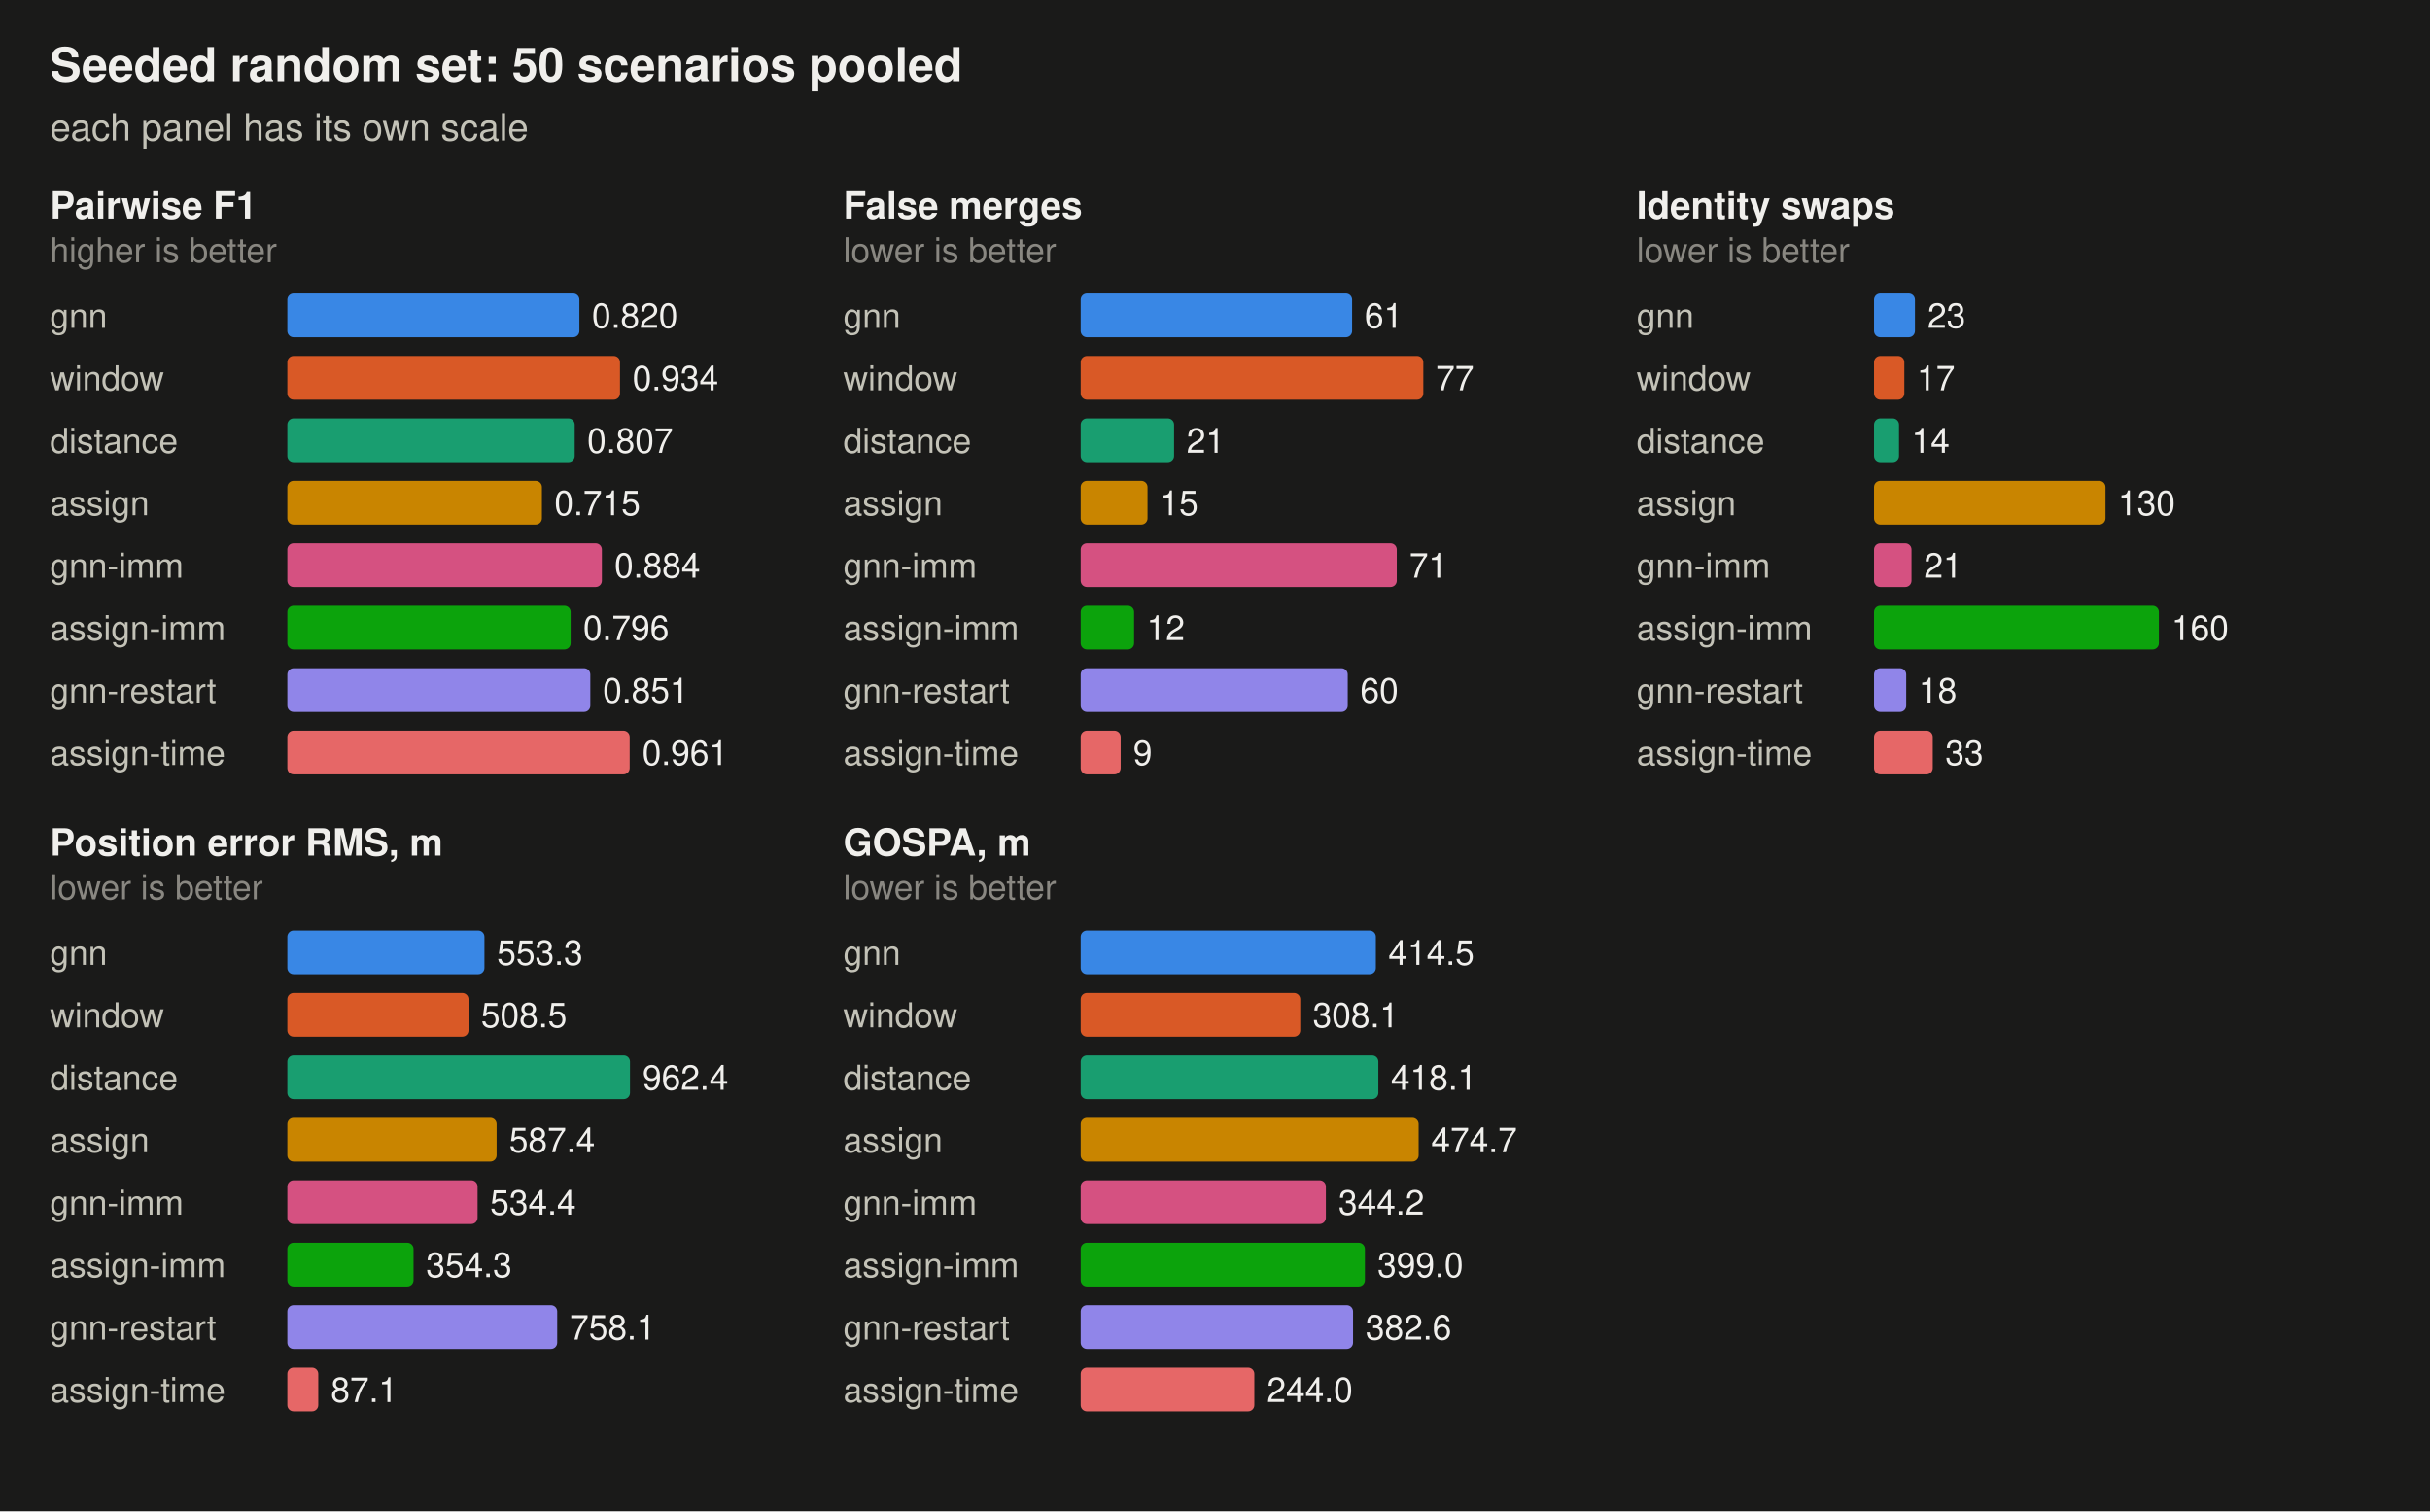
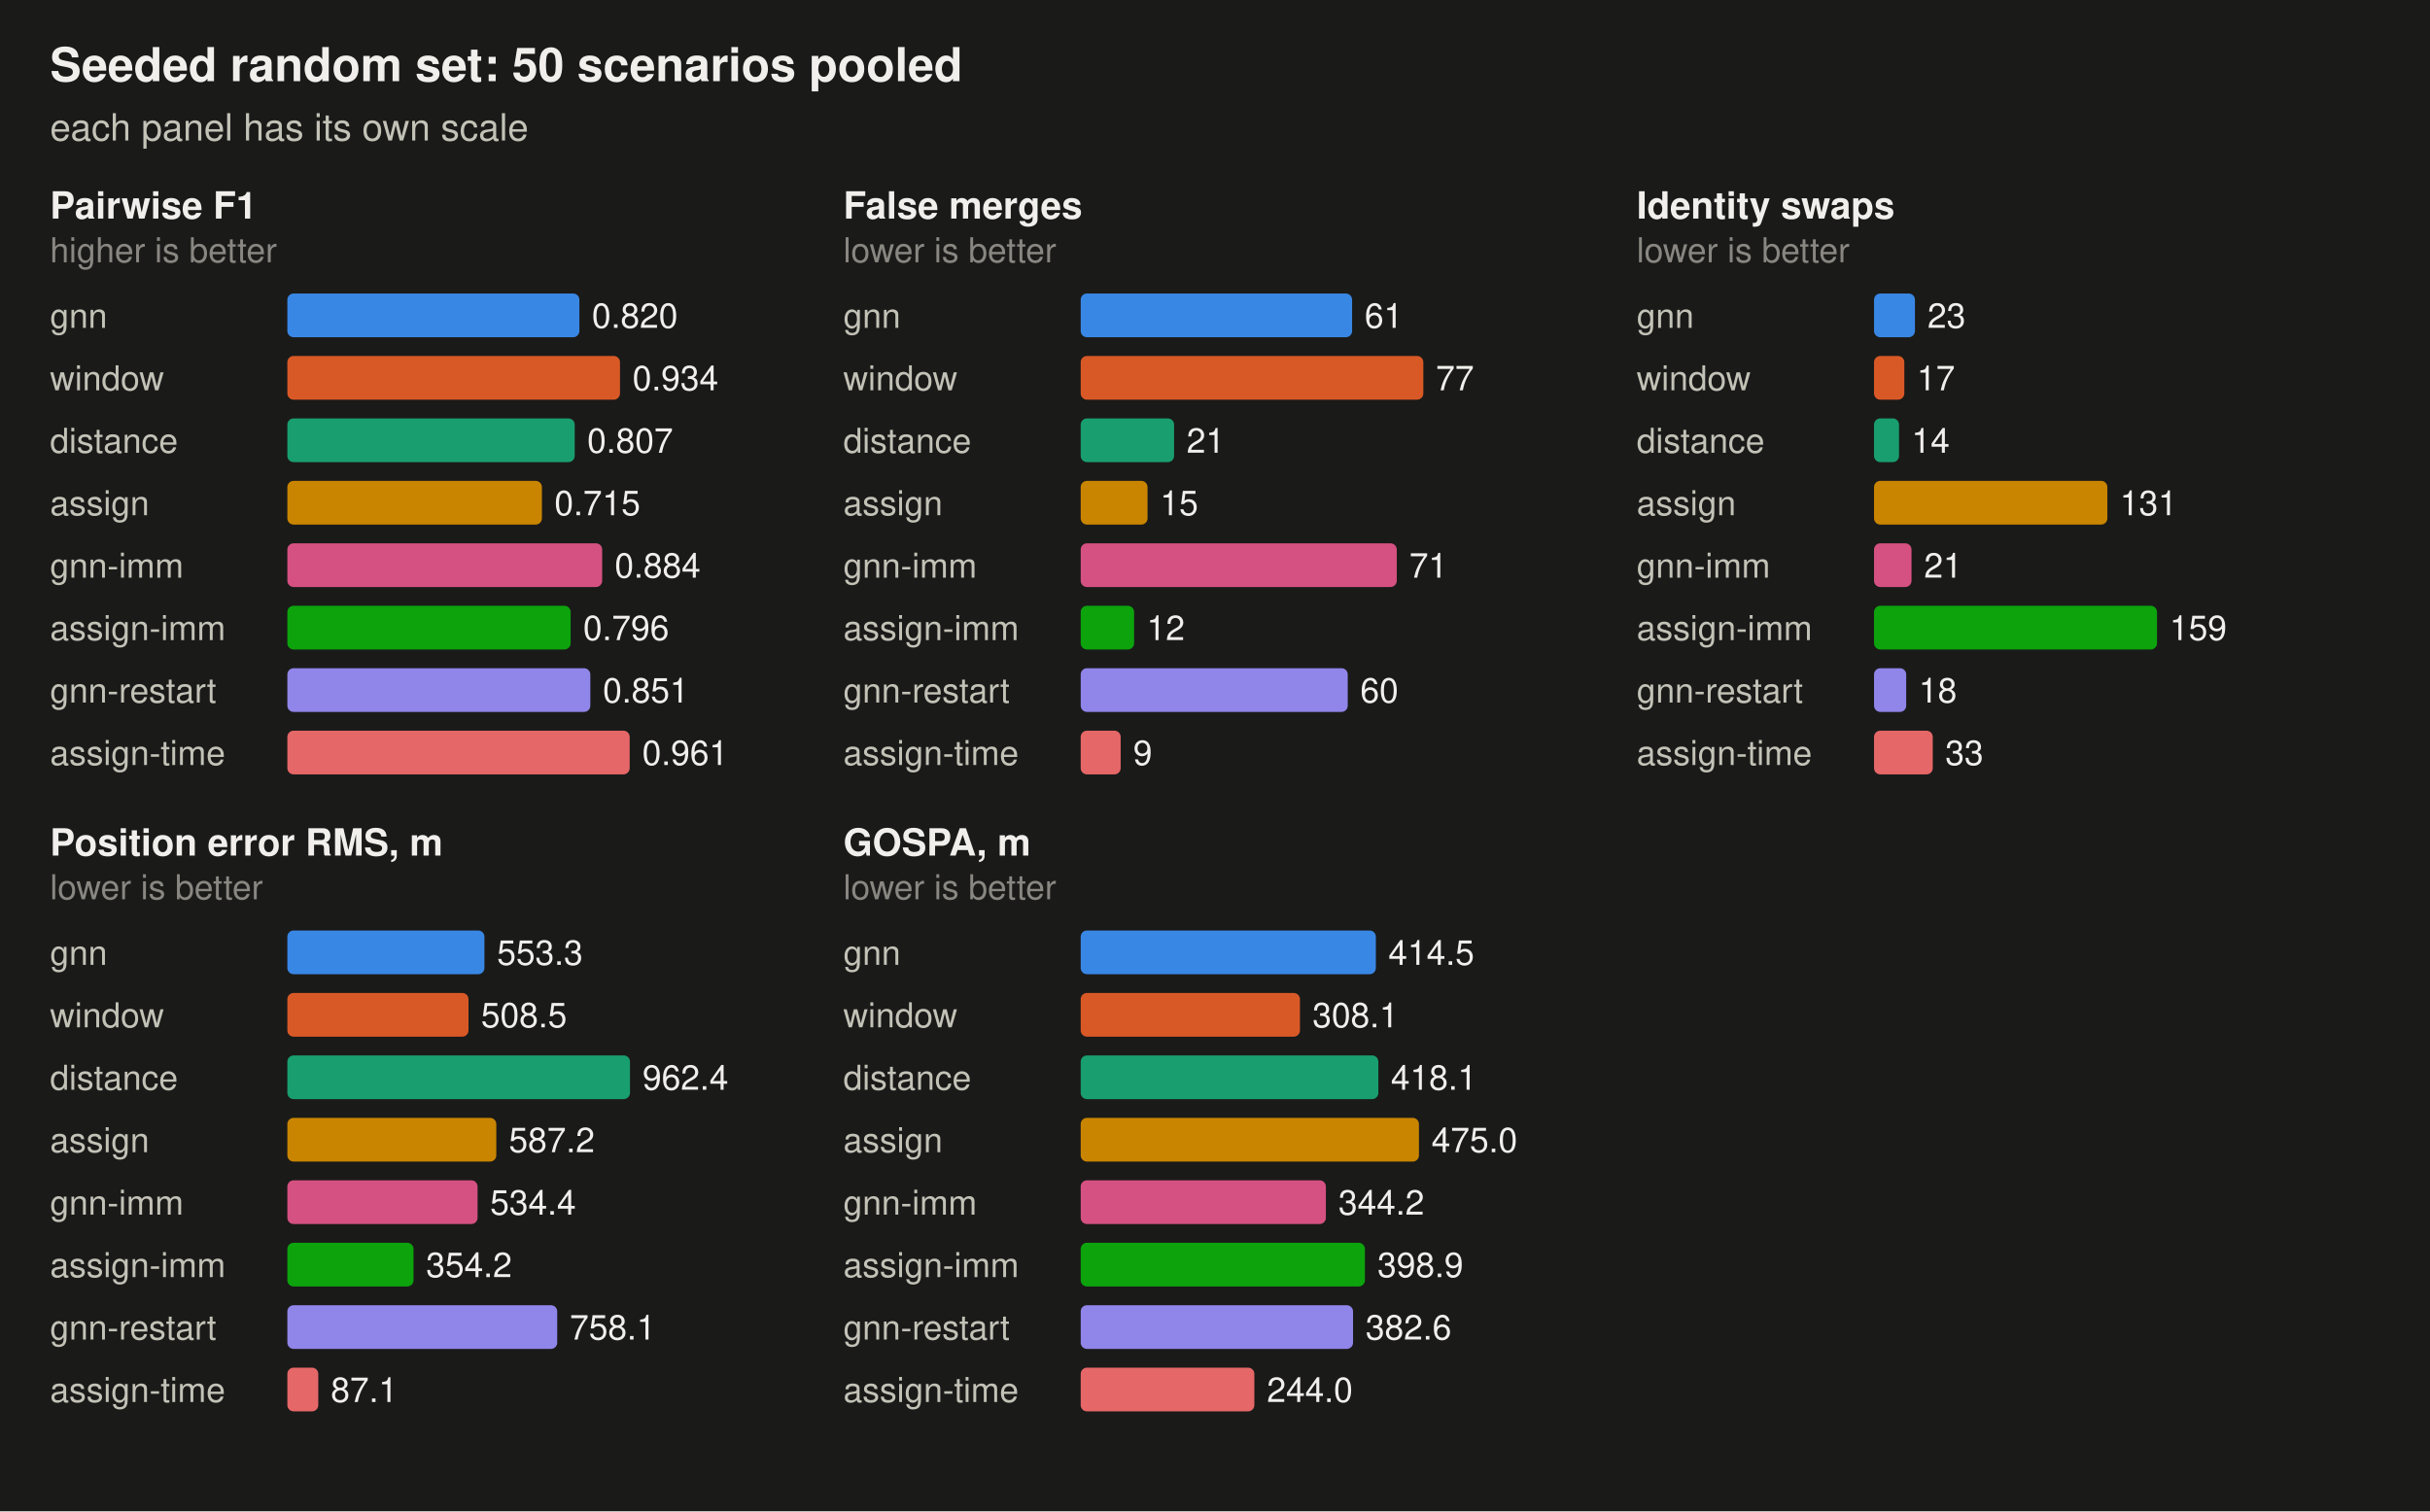
<svg xmlns="http://www.w3.org/2000/svg" width="778" height="484" viewBox="0 0 778 484" font-family="-apple-system, BlinkMacSystemFont, 'Segoe UI', Helvetica, Arial, sans-serif" role="img" aria-label="Seeded random set: 50 scenarios pooled">
  <rect width="100%" height="100%" fill="#1a1a19" />
  <text x="16" y="26" font-size="15" font-weight="600" fill="#f0efec">Seeded random set: 50 scenarios pooled</text>
  <text x="16" y="45" font-size="12" fill="#c3c2b7">each panel has its own scale</text>
  <text x="16" y="70" font-size="12" font-weight="600" fill="#f0efec">Pairwise F1</text>
  <text x="16" y="84" font-size="11" fill="#898781">higher is better</text>
  <text x="16" y="105" font-size="11" fill="#c3c2b7">gnn</text>
  <rect x="92" y="94" width="93.5" height="14" rx="2" fill="#3987e5" />
  <text x="189.5" y="105" font-size="11" fill="#f0efec">0.820</text>
  <text x="16" y="125" font-size="11" fill="#c3c2b7">window</text>
  <rect x="92" y="114" width="106.5" height="14" rx="2" fill="#d95926" />
  <text x="202.5" y="125" font-size="11" fill="#f0efec">0.934</text>
  <text x="16" y="145" font-size="11" fill="#c3c2b7">distance</text>
  <rect x="92" y="134" width="92.0" height="14" rx="2" fill="#199e70" />
  <text x="188.0" y="145" font-size="11" fill="#f0efec">0.807</text>
  <text x="16" y="165" font-size="11" fill="#c3c2b7">assign</text>
  <rect x="92" y="154" width="81.5" height="14" rx="2" fill="#c98500" />
  <text x="177.5" y="165" font-size="11" fill="#f0efec">0.715</text>
  <text x="16" y="185" font-size="11" fill="#c3c2b7">gnn-imm</text>
-   <rect x="92" y="174" width="100.7" height="14" rx="2" fill="#d55181" />
-   <text x="196.7" y="185" font-size="11" fill="#f0efec">0.884</text>
+   <rect x="92" y="174" width="100.8" height="14" rx="2" fill="#d55181" />
+   <text x="196.8" y="185" font-size="11" fill="#f0efec">0.884</text>
  <text x="16" y="205" font-size="11" fill="#c3c2b7">assign-imm</text>
  <rect x="92" y="194" width="90.7" height="14" rx="2" fill="#0ca30c" />
  <text x="186.7" y="205" font-size="11" fill="#f0efec">0.796</text>
  <text x="16" y="225" font-size="11" fill="#c3c2b7">gnn-restart</text>
  <rect x="92" y="214" width="97.0" height="14" rx="2" fill="#9085e9" />
  <text x="193.0" y="225" font-size="11" fill="#f0efec">0.851</text>
  <text x="16" y="245" font-size="11" fill="#c3c2b7">assign-time</text>
  <rect x="92" y="234" width="109.6" height="14" rx="2" fill="#e66767" />
  <text x="205.6" y="245" font-size="11" fill="#f0efec">0.961</text>
  <text x="270" y="70" font-size="12" font-weight="600" fill="#f0efec">False merges</text>
  <text x="270" y="84" font-size="11" fill="#898781">lower is better</text>
  <text x="270" y="105" font-size="11" fill="#c3c2b7">gnn</text>
  <rect x="346" y="94" width="86.9" height="14" rx="2" fill="#3987e5" />
  <text x="436.9" y="105" font-size="11" fill="#f0efec">61</text>
  <text x="270" y="125" font-size="11" fill="#c3c2b7">window</text>
  <rect x="346" y="114" width="109.7" height="14" rx="2" fill="#d95926" />
  <text x="459.7" y="125" font-size="11" fill="#f0efec">77</text>
  <text x="270" y="145" font-size="11" fill="#c3c2b7">distance</text>
  <rect x="346" y="134" width="29.9" height="14" rx="2" fill="#199e70" />
  <text x="379.9" y="145" font-size="11" fill="#f0efec">21</text>
  <text x="270" y="165" font-size="11" fill="#c3c2b7">assign</text>
  <rect x="346" y="154" width="21.4" height="14" rx="2" fill="#c98500" />
  <text x="371.4" y="165" font-size="11" fill="#f0efec">15</text>
  <text x="270" y="185" font-size="11" fill="#c3c2b7">gnn-imm</text>
  <rect x="346" y="174" width="101.2" height="14" rx="2" fill="#d55181" />
  <text x="451.2" y="185" font-size="11" fill="#f0efec">71</text>
  <text x="270" y="205" font-size="11" fill="#c3c2b7">assign-imm</text>
  <rect x="346" y="194" width="17.1" height="14" rx="2" fill="#0ca30c" />
  <text x="367.1" y="205" font-size="11" fill="#f0efec">12</text>
  <text x="270" y="225" font-size="11" fill="#c3c2b7">gnn-restart</text>
  <rect x="346" y="214" width="85.5" height="14" rx="2" fill="#9085e9" />
  <text x="435.5" y="225" font-size="11" fill="#f0efec">60</text>
  <text x="270" y="245" font-size="11" fill="#c3c2b7">assign-time</text>
  <rect x="346" y="234" width="12.8" height="14" rx="2" fill="#e66767" />
  <text x="362.8" y="245" font-size="11" fill="#f0efec">9</text>
  <text x="524" y="70" font-size="12" font-weight="600" fill="#f0efec">Identity swaps</text>
  <text x="524" y="84" font-size="11" fill="#898781">lower is better</text>
  <text x="524" y="105" font-size="11" fill="#c3c2b7">gnn</text>
  <rect x="600" y="94" width="13.1" height="14" rx="2" fill="#3987e5" />
  <text x="617.1" y="105" font-size="11" fill="#f0efec">23</text>
  <text x="524" y="125" font-size="11" fill="#c3c2b7">window</text>
  <rect x="600" y="114" width="9.7" height="14" rx="2" fill="#d95926" />
  <text x="613.7" y="125" font-size="11" fill="#f0efec">17</text>
  <text x="524" y="145" font-size="11" fill="#c3c2b7">distance</text>
  <rect x="600" y="134" width="8.0" height="14" rx="2" fill="#199e70" />
  <text x="612.0" y="145" font-size="11" fill="#f0efec">14</text>
  <text x="524" y="165" font-size="11" fill="#c3c2b7">assign</text>
-   <rect x="600" y="154" width="74.1" height="14" rx="2" fill="#c98500" />
-   <text x="678.1" y="165" font-size="11" fill="#f0efec">130</text>
+   <rect x="600" y="154" width="74.7" height="14" rx="2" fill="#c98500" />
+   <text x="678.7" y="165" font-size="11" fill="#f0efec">131</text>
  <text x="524" y="185" font-size="11" fill="#c3c2b7">gnn-imm</text>
  <rect x="600" y="174" width="12.0" height="14" rx="2" fill="#d55181" />
  <text x="616.0" y="185" font-size="11" fill="#f0efec">21</text>
  <text x="524" y="205" font-size="11" fill="#c3c2b7">assign-imm</text>
-   <rect x="600" y="194" width="91.2" height="14" rx="2" fill="#0ca30c" />
-   <text x="695.2" y="205" font-size="11" fill="#f0efec">160</text>
+   <rect x="600" y="194" width="90.6" height="14" rx="2" fill="#0ca30c" />
+   <text x="694.6" y="205" font-size="11" fill="#f0efec">159</text>
  <text x="524" y="225" font-size="11" fill="#c3c2b7">gnn-restart</text>
  <rect x="600" y="214" width="10.3" height="14" rx="2" fill="#9085e9" />
  <text x="614.3" y="225" font-size="11" fill="#f0efec">18</text>
  <text x="524" y="245" font-size="11" fill="#c3c2b7">assign-time</text>
  <rect x="600" y="234" width="18.8" height="14" rx="2" fill="#e66767" />
  <text x="622.8" y="245" font-size="11" fill="#f0efec">33</text>
  <text x="16" y="274" font-size="12" font-weight="600" fill="#f0efec">Position error RMS, m</text>
  <text x="16" y="288" font-size="11" fill="#898781">lower is better</text>
  <text x="16" y="309" font-size="11" fill="#c3c2b7">gnn</text>
  <rect x="92" y="298" width="63.1" height="14" rx="2" fill="#3987e5" />
  <text x="159.1" y="309" font-size="11" fill="#f0efec">553.3</text>
  <text x="16" y="329" font-size="11" fill="#c3c2b7">window</text>
  <rect x="92" y="318" width="58.0" height="14" rx="2" fill="#d95926" />
  <text x="154.0" y="329" font-size="11" fill="#f0efec">508.5</text>
  <text x="16" y="349" font-size="11" fill="#c3c2b7">distance</text>
  <rect x="92" y="338" width="109.7" height="14" rx="2" fill="#199e70" />
  <text x="205.7" y="349" font-size="11" fill="#f0efec">962.4</text>
  <text x="16" y="369" font-size="11" fill="#c3c2b7">assign</text>
-   <rect x="92" y="358" width="67.0" height="14" rx="2" fill="#c98500" />
-   <text x="163.0" y="369" font-size="11" fill="#f0efec">587.4</text>
+   <rect x="92" y="358" width="66.9" height="14" rx="2" fill="#c98500" />
+   <text x="162.9" y="369" font-size="11" fill="#f0efec">587.2</text>
  <text x="16" y="389" font-size="11" fill="#c3c2b7">gnn-imm</text>
  <rect x="92" y="378" width="60.9" height="14" rx="2" fill="#d55181" />
  <text x="156.9" y="389" font-size="11" fill="#f0efec">534.4</text>
  <text x="16" y="409" font-size="11" fill="#c3c2b7">assign-imm</text>
  <rect x="92" y="398" width="40.4" height="14" rx="2" fill="#0ca30c" />
-   <text x="136.4" y="409" font-size="11" fill="#f0efec">354.3</text>
+   <text x="136.4" y="409" font-size="11" fill="#f0efec">354.2</text>
  <text x="16" y="429" font-size="11" fill="#c3c2b7">gnn-restart</text>
  <rect x="92" y="418" width="86.4" height="14" rx="2" fill="#9085e9" />
  <text x="182.4" y="429" font-size="11" fill="#f0efec">758.1</text>
  <text x="16" y="449" font-size="11" fill="#c3c2b7">assign-time</text>
  <rect x="92" y="438" width="9.9" height="14" rx="2" fill="#e66767" />
  <text x="105.9" y="449" font-size="11" fill="#f0efec">87.1</text>
  <text x="270" y="274" font-size="12" font-weight="600" fill="#f0efec">GOSPA, m</text>
  <text x="270" y="288" font-size="11" fill="#898781">lower is better</text>
  <text x="270" y="309" font-size="11" fill="#c3c2b7">gnn</text>
  <rect x="346" y="298" width="94.5" height="14" rx="2" fill="#3987e5" />
  <text x="444.5" y="309" font-size="11" fill="#f0efec">414.5</text>
  <text x="270" y="329" font-size="11" fill="#c3c2b7">window</text>
-   <rect x="346" y="318" width="70.3" height="14" rx="2" fill="#d95926" />
-   <text x="420.3" y="329" font-size="11" fill="#f0efec">308.1</text>
+   <rect x="346" y="318" width="70.2" height="14" rx="2" fill="#d95926" />
+   <text x="420.2" y="329" font-size="11" fill="#f0efec">308.1</text>
  <text x="270" y="349" font-size="11" fill="#c3c2b7">distance</text>
  <rect x="346" y="338" width="95.3" height="14" rx="2" fill="#199e70" />
  <text x="445.3" y="349" font-size="11" fill="#f0efec">418.1</text>
  <text x="270" y="369" font-size="11" fill="#c3c2b7">assign</text>
-   <rect x="346" y="358" width="108.2" height="14" rx="2" fill="#c98500" />
-   <text x="458.2" y="369" font-size="11" fill="#f0efec">474.7</text>
+   <rect x="346" y="358" width="108.3" height="14" rx="2" fill="#c98500" />
+   <text x="458.3" y="369" font-size="11" fill="#f0efec">475.0</text>
  <text x="270" y="389" font-size="11" fill="#c3c2b7">gnn-imm</text>
  <rect x="346" y="378" width="78.5" height="14" rx="2" fill="#d55181" />
  <text x="428.5" y="389" font-size="11" fill="#f0efec">344.2</text>
  <text x="270" y="409" font-size="11" fill="#c3c2b7">assign-imm</text>
  <rect x="346" y="398" width="91.0" height="14" rx="2" fill="#0ca30c" />
-   <text x="441.0" y="409" font-size="11" fill="#f0efec">399.0</text>
+   <text x="441.0" y="409" font-size="11" fill="#f0efec">398.9</text>
  <text x="270" y="429" font-size="11" fill="#c3c2b7">gnn-restart</text>
  <rect x="346" y="418" width="87.2" height="14" rx="2" fill="#9085e9" />
  <text x="437.2" y="429" font-size="11" fill="#f0efec">382.6</text>
  <text x="270" y="449" font-size="11" fill="#c3c2b7">assign-time</text>
  <rect x="346" y="438" width="55.6" height="14" rx="2" fill="#e66767" />
  <text x="405.6" y="449" font-size="11" fill="#f0efec">244.0</text>
</svg>
